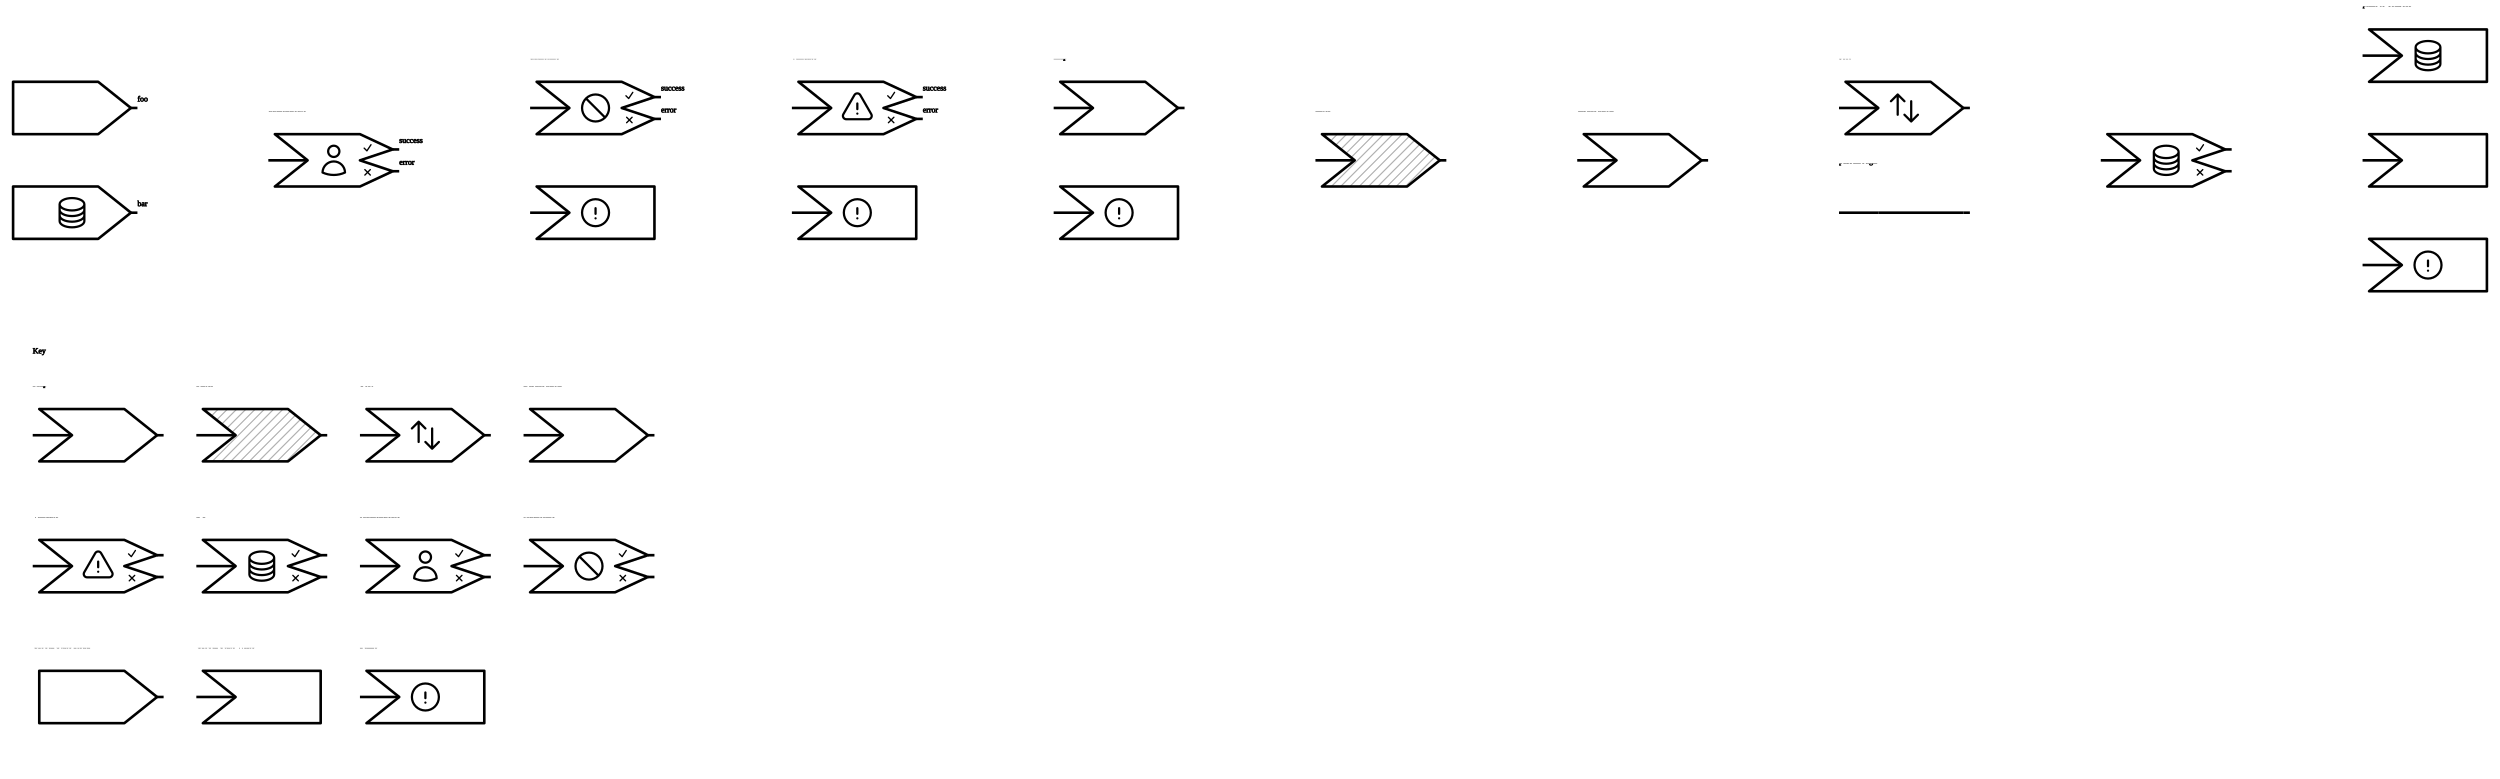
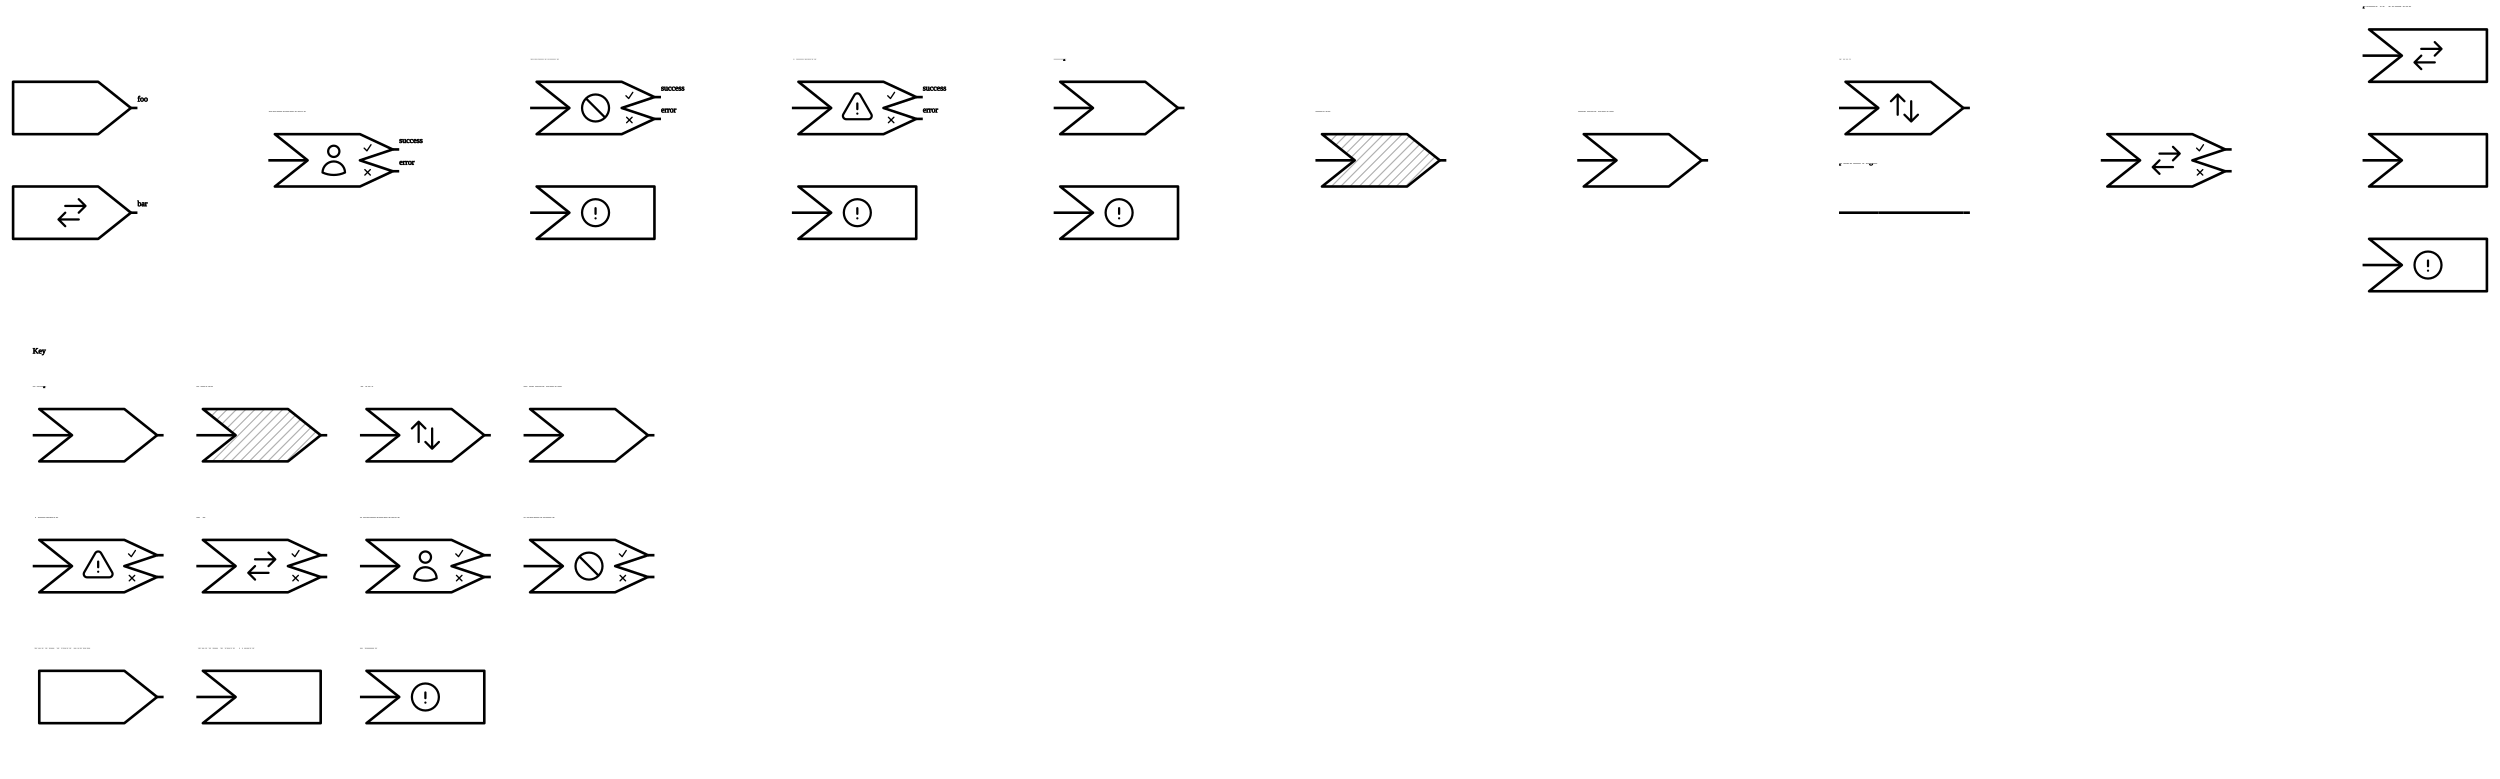
<svg xmlns="http://www.w3.org/2000/svg" height="1190" width="3820" viewBox="0,0,3820,1190">
  <text stroke="currentColor" x="50" y="540" font-size="1rem">Key</text>
  <svg viewBox="0,0,200,150" x="50" y="590" height="150" width="200">
    <svg width="200" viewBox="0,0,200,100">
      <polygon stroke-linejoin="round" style="fill: transparent;" stroke="currentColor" stroke-width="4" points="10,10,140,10,190,50,140,90,10,90,60,50" />
      <line stroke="currentColor" stroke-width="4" x1="0" y1="50" x2="60" y2="50" />
      <line stroke="currentColor" stroke-width="4" x1="190" y1="50" x2="200" y2="50" />
    </svg>
    <text stroke="currentColor" x="0" y="1rem" font-size="1rem">Map</text>
    <svg height="55" width="80" x="60" y="47.5" viewBox="0,0,24,24" stroke-width="1.5" stroke="currentColor">
      <path stroke-linecap="round" stroke-linejoin="round" d="M 0 6,H 18,M 0 18,H 18,M 12 0,L 24 12,M 12 24,L 24 12" />
    </svg>
  </svg>
  <defs>
    <pattern id="fill" patternUnits="userSpaceOnUse" patternTransform="rotate(45 0 0)" x="0" y="0" width="10" height="10">
      <line style="stroke: currentColor;" x1="0" x2="0" y1="0" y2="10" />
    </pattern>
  </defs>
  <svg viewBox="0,0,200,150" x="300" y="590" height="150" width="200">
    <svg width="200" viewBox="0,0,200,100">
      <polygon stroke-linejoin="round" style="fill: url(#fill);" stroke="currentColor" stroke-width="4" points="10,10,140,10,190,50,140,90,10,90,60,50" />
      <line stroke="currentColor" stroke-width="4" x1="0" y1="50" x2="60" y2="50" />
      <line stroke="currentColor" stroke-width="4" x1="190" y1="50" x2="200" y2="50" />
    </svg>
    <text stroke="currentColor" x="0" y="1rem" font-size="1rem">Filter</text>
    <svg height="55" width="80" x="60" y="47.5" viewBox="0,0,24,24" stroke-width="1.5" stroke="currentColor" />
  </svg>
  <svg viewBox="0,0,200,150" x="550" y="590" height="150" width="200">
    <svg width="200" viewBox="0,0,200,100">
      <polygon stroke-linejoin="round" style="fill: transparent;" stroke="currentColor" stroke-width="4" points="10,10,140,10,190,50,140,90,10,90,60,50" />
      <line stroke="currentColor" stroke-width="4" x1="0" y1="50" x2="60" y2="50" />
      <line stroke="currentColor" stroke-width="4" x1="190" y1="50" x2="200" y2="50" />
    </svg>
    <text stroke="currentColor" x="0" y="1rem" font-size="1rem">Sort</text>
    <svg height="55" width="80" x="60" y="47.5" viewBox="0,0,24,24" stroke-width="1.5" stroke="currentColor">
      <path stroke-linecap="round" stroke-linejoin="round" d="M3,7.5,7.5,3m0,0L12,7.5M7.5,3v13.5m13.5,0L16.5,21m0,0L12,16.5m4.5,4.5V7.5" />
    </svg>
  </svg>
  <svg viewBox="0,0,200,150" x="800" y="590" height="150" width="200">
    <svg width="200" viewBox="0,0,200,100">
      <polygon stroke-linejoin="round" style="fill: transparent;" stroke="currentColor" stroke-width="4" points="10,10,140,10,190,50,140,90,10,90,60,50" />
      <line stroke="currentColor" stroke-width="4" x1="0" y1="50" x2="60" y2="50" />
      <line stroke="currentColor" stroke-width="4" x1="190" y1="50" x2="200" y2="50" />
    </svg>
    <text stroke="currentColor" x="0" y="1rem" font-size="1rem">Distribution</text>
    <svg height="55" width="80" x="60" y="47.5" viewBox="0,0,24,24" stroke-width="1.5" stroke="currentColor" fill="none">
      <path stroke-linecap="round" stroke-linejoin="round" d="M 5 4,H 19,V 10,H 5,V 4,M 12 10,V 14,M 5 12,H 19,M 5 12,V 14,M 19 12,V 14,M 3 14,H 7,V 18,H 3,V 14,M 10 14,H 14,V 18,H 10,V 14,M 17 14,H 21,V 18,H 17,V 14" />
    </svg>
  </svg>
  <svg viewBox="0,0,200,150" x="50" y="790" height="150" width="200">
    <svg width="200" viewBox="0,0,200,100">
      <polygon stroke-linejoin="round" style="fill: transparent;" stroke="currentColor" stroke-width="4" points="10,10,140,10,190,33.333,140,50,190,66.667,140,90,10,90,60,50" />
      <line stroke="currentColor" stroke-width="4" x1="0" y1="50" x2="60" y2="50" />
      <line stroke="currentColor" stroke-width="4" x1="190" y1="33.333" x2="200" y2="33.333" />
      <line stroke="currentColor" stroke-width="4" x1="190" y1="66.667" x2="200" y2="66.667" />
      <svg height="16.667" width="33.333" x="135" y="22.5" viewBox="0,0,24,24" stroke-width="3" stroke="currentColor" fill="none">
        <path stroke-linecap="round" stroke-linejoin="round" d="m4.5,12.75,6,6,9-13.5" />
      </svg>
      <svg height="16.667" width="33.333" x="135" y="60" viewBox="0,0,24,24" stroke-width="3" stroke="currentColor" fill="none">
        <path stroke-linecap="round" stroke-linejoin="round" d="M6,18,18,6M6,6l12,12" />
      </svg>
    </svg>
    <text stroke="currentColor" x="0" y="1rem" font-size="1rem">Validate</text>
    <svg height="55" width="80" x="60" y="47.5" viewBox="0,0,24,24" stroke-width="1.5" stroke="currentColor" fill="none">
      <path stroke-linecap="round" stroke-linejoin="round" d="M12,9v3.75m-9.303,3.376c-.866,1.5.217,3.374,1.948,3.374h14.71c1.73,0,2.813-1.874,1.948-3.374L13.949,3.378c-.866-1.5-3.032-1.5-3.898,0L2.697,16.126ZM12,15.75h.007v.008H12v-.008Z" />
    </svg>
  </svg>
  <svg viewBox="0,0,200,150" x="300" y="790" height="150" width="200">
    <svg width="200" viewBox="0,0,200,100">
      <polygon stroke-linejoin="round" style="fill: transparent;" stroke="currentColor" stroke-width="4" points="10,10,140,10,190,33.333,140,50,190,66.667,140,90,10,90,60,50" />
      <line stroke="currentColor" stroke-width="4" x1="0" y1="50" x2="60" y2="50" />
      <line stroke="currentColor" stroke-width="4" x1="190" y1="33.333" x2="200" y2="33.333" />
      <line stroke="currentColor" stroke-width="4" x1="190" y1="66.667" x2="200" y2="66.667" />
      <svg height="16.667" width="33.333" x="135" y="22.5" viewBox="0,0,24,24" stroke-width="3" stroke="currentColor" fill="none">
        <path stroke-linecap="round" stroke-linejoin="round" d="m4.5,12.75,6,6,9-13.5" />
      </svg>
      <svg height="16.667" width="33.333" x="135" y="60" viewBox="0,0,24,24" stroke-width="3" stroke="currentColor" fill="none">
        <path stroke-linecap="round" stroke-linejoin="round" d="M6,18,18,6M6,6l12,12" />
      </svg>
    </svg>
    <text stroke="currentColor" x="0" y="1rem" font-size="1rem">I/O</text>
    <svg height="55" width="80" x="60" y="47.5" viewBox="0,0,24,24" stroke-width="1.5" stroke="currentColor" fill="none">
-       <path stroke-linecap="round" stroke-linejoin="round" d="M20.25,6.375c0,2.278-3.694,4.125-8.25,4.125S3.75,8.653,3.75,6.375m16.5,0c0-2.278-3.694-4.125-8.25-4.125S3.75,4.097,3.75,6.375m16.5,0v11.25c0,2.278-3.694,4.125-8.25,4.125s-8.25-1.847-8.25-4.125V6.375m16.5,0v3.75m-16.5-3.75v3.75m16.5,0v3.75C20.25,16.153,16.556,18,12,18s-8.25-1.847-8.25-4.125v-3.75m16.5,0c0,2.278-3.694,4.125-8.25,4.125s-8.25-1.847-8.25-4.125" />
+       <path stroke-linecap="round" stroke-linejoin="round" d="M7.5,21,3,16.5m0,0L7.5,12M3,16.5h13.5m0-13.5L21,7.5m0,0L16.5,12M21,7.5H7.5" />
    </svg>
  </svg>
  <svg viewBox="0,0,200,150" x="550" y="790" height="150" width="200">
    <svg width="200" viewBox="0,0,200,100">
      <polygon stroke-linejoin="round" style="fill: transparent;" stroke="currentColor" stroke-width="4" points="10,10,140,10,190,33.333,140,50,190,66.667,140,90,10,90,60,50" />
      <line stroke="currentColor" stroke-width="4" x1="0" y1="50" x2="60" y2="50" />
      <line stroke="currentColor" stroke-width="4" x1="190" y1="33.333" x2="200" y2="33.333" />
      <line stroke="currentColor" stroke-width="4" x1="190" y1="66.667" x2="200" y2="66.667" />
      <svg height="16.667" width="33.333" x="135" y="22.5" viewBox="0,0,24,24" stroke-width="3" stroke="currentColor" fill="none">
        <path stroke-linecap="round" stroke-linejoin="round" d="m4.5,12.75,6,6,9-13.5" />
      </svg>
      <svg height="16.667" width="33.333" x="135" y="60" viewBox="0,0,24,24" stroke-width="3" stroke="currentColor" fill="none">
        <path stroke-linecap="round" stroke-linejoin="round" d="M6,18,18,6M6,6l12,12" />
      </svg>
    </svg>
    <text stroke="currentColor" x="0" y="1rem" font-size="1rem">Authenticate</text>
    <svg height="55" width="80" x="60" y="47.5" viewBox="0,0,24,24" stroke-width="1.5" stroke="currentColor" fill="none">
      <path stroke-linecap="round" stroke-linejoin="round" d="M15.75,6a3.75,3.75,0,1,1-7.5,0,3.75,3.75,0,0,1,7.5,0ZM4.501,20.118a7.5,7.5,0,0,1,14.998,0A17.933,17.933,0,0,1,12,21.75c-2.676,0-5.216-.584-7.499-1.632Z" />
    </svg>
  </svg>
  <svg viewBox="0,0,200,150" x="800" y="790" height="150" width="200">
    <svg width="200" viewBox="0,0,200,100">
      <polygon stroke-linejoin="round" style="fill: transparent;" stroke="currentColor" stroke-width="4" points="10,10,140,10,190,33.333,140,50,190,66.667,140,90,10,90,60,50" />
      <line stroke="currentColor" stroke-width="4" x1="0" y1="50" x2="60" y2="50" />
      <line stroke="currentColor" stroke-width="4" x1="190" y1="33.333" x2="200" y2="33.333" />
      <line stroke="currentColor" stroke-width="4" x1="190" y1="66.667" x2="200" y2="66.667" />
      <svg height="16.667" width="33.333" x="135" y="22.5" viewBox="0,0,24,24" stroke-width="3" stroke="currentColor" fill="none">
        <path stroke-linecap="round" stroke-linejoin="round" d="m4.5,12.75,6,6,9-13.5" />
      </svg>
      <svg height="16.667" width="33.333" x="135" y="60" viewBox="0,0,24,24" stroke-width="3" stroke="currentColor" fill="none">
        <path stroke-linecap="round" stroke-linejoin="round" d="M6,18,18,6M6,6l12,12" />
      </svg>
    </svg>
    <text stroke="currentColor" x="0" y="1rem" font-size="1rem">Authorize</text>
    <svg height="55" width="80" x="60" y="47.5" viewBox="0,0,24,24" stroke-width="1.5" stroke="currentColor" fill="none">
      <path stroke-linecap="round" stroke-linejoin="round" d="M18.364,18.364A9,9,0,0,0,5.636,5.636m12.728,12.728A9,9,0,0,1,5.636,5.636m12.728,12.728L5.636,5.636" />
    </svg>
  </svg>
  <svg viewBox="0,0,200,150" x="50" y="990" height="150" width="200">
    <svg width="200" viewBox="0,0,200,100">
      <polygon stroke-linejoin="round" style="fill: transparent;" stroke="currentColor" stroke-width="4" points="10,10,140,10,190,50,140,90,10,90" />
      <line stroke="currentColor" stroke-width="4" x1="190" y1="50" x2="200" y2="50" />
    </svg>
    <text stroke="currentColor" x="0" y="1rem" font-size="1rem">Global State Read</text>
    <svg height="55" width="80" x="60" y="47.5" viewBox="0,0,24,24" stroke-width="1.5" stroke="currentColor" fill="none">
      <path stroke-linecap="round" stroke-linejoin="round" d="M 0 3,H 24,V 12,H 0,V 3,M 0 12,V 18,H 6,V 12,M 6 18,H 12,V 12,M 12 18,H 18,V 12,M 18 18,H 24,V 12,M 5 6,H 7,V 8,H 5,V 6,M 11 6,H 13,V 8,H 11,V 6,M 17 6,H 19,V 8,H 17,V 6" />
    </svg>
  </svg>
  <svg viewBox="0,0,200,150" x="300" y="990" height="150" width="200">
    <svg width="200" viewBox="0,0,200,100">
      <polygon stroke-linejoin="round" style="fill: transparent;" stroke="currentColor" stroke-width="4" points="10,10,140,10,190,10,190,90,140,90,10,90,60,50" />
      <line stroke="currentColor" stroke-width="4" x1="0" y1="50" x2="60" y2="50" />
    </svg>
    <text stroke="currentColor" x="0" y="1rem" font-size="1rem">Global State Write</text>
    <svg height="55" width="80" x="60" y="47.5" viewBox="0,0,24,24" stroke-width="1.5" stroke="currentColor" fill="none">
      <path stroke-linecap="round" stroke-linejoin="round" d="M 0 3,H 24,V 12,H 0,V 3,M 0 12,V 18,H 6,V 12,M 6 18,H 12,V 12,M 12 18,H 18,V 12,M 18 18,H 24,V 12,M 5 6,H 7,V 8,H 5,V 6,M 11 6,H 13,V 8,H 11,V 6,M 17 6,H 19,V 8,H 17,V 6" />
    </svg>
  </svg>
  <svg viewBox="0,0,200,150" x="550" y="990" height="150" width="200">
    <svg width="200" viewBox="0,0,200,100">
      <polygon stroke-linejoin="round" style="fill: transparent;" stroke="currentColor" stroke-width="4" points="10,10,140,10,190,10,190,90,140,90,10,90,60,50" />
      <line stroke="currentColor" stroke-width="4" x1="0" y1="50" x2="60" y2="50" />
    </svg>
    <text stroke="currentColor" x="0" y="1rem" font-size="1rem">Panic</text>
    <svg height="55" width="80" x="60" y="47.5" viewBox="0,0,24,24" stroke-width="1.5" stroke="currentColor" fill="none">
      <path stroke-linecap="round" stroke-linejoin="round" d="M12,9v3.75m9-.75a9,9,0,1,1-18,0,9,9,0,0,1,18,0Zm-9,3.75h.008v.008H12v-.008Z" />
    </svg>
  </svg>
  <svg viewBox="0,0,200,150" x="10" y="90" height="150" width="200">
    <svg width="200" viewBox="0,0,200,100">
      <polygon stroke-linejoin="round" style="fill: transparent;" stroke="currentColor" stroke-width="4" points="10,10,140,10,190,50,140,90,10,90" />
      <line stroke="currentColor" stroke-width="4" x1="190" y1="50" x2="200" y2="50" />
    </svg>
    <text stroke="currentColor" x="0" y="1rem" font-size="1rem" />
    <svg height="55" width="80" x="60" y="47.5" viewBox="0,0,24,24" stroke-width="1.5" stroke="currentColor" fill="none">
      <path stroke-linecap="round" stroke-linejoin="round" d="M 0 3,H 24,V 12,H 0,V 3,M 0 12,V 18,H 6,V 12,M 6 18,H 12,V 12,M 12 18,H 18,V 12,M 18 18,H 24,V 12,M 5 6,H 7,V 8,H 5,V 6,M 11 6,H 13,V 8,H 11,V 6,M 17 6,H 19,V 8,H 17,V 6" />
    </svg>
  </svg>
  <path stroke-width="4" stroke="currentColor" fill="none" stroke-linecap="round" stroke-linejoin="round" d="M 210 165,H 310,L 410 245" />
  <text stroke="currentColor" x="210" y="155" font-size="1rem">foo</text>
  <svg viewBox="0,0,200,150" x="10" y="250" height="150" width="200">
    <svg width="200" viewBox="0,0,200,100">
      <polygon stroke-linejoin="round" style="fill: transparent;" stroke="currentColor" stroke-width="4" points="10,10,140,10,190,50,140,90,10,90" />
      <line stroke="currentColor" stroke-width="4" x1="190" y1="50" x2="200" y2="50" />
    </svg>
    <text stroke="currentColor" x="0" y="1rem" font-size="1rem" />
    <svg height="55" width="80" x="60" y="47.5" viewBox="0,0,24,24" stroke-width="1.5" stroke="currentColor" fill="none">
-       <path stroke-linecap="round" stroke-linejoin="round" d="M20.25,6.375c0,2.278-3.694,4.125-8.25,4.125S3.75,8.653,3.75,6.375m16.5,0c0-2.278-3.694-4.125-8.25-4.125S3.75,4.097,3.75,6.375m16.5,0v11.25c0,2.278-3.694,4.125-8.25,4.125s-8.25-1.847-8.25-4.125V6.375m16.5,0v3.75m-16.5-3.75v3.75m16.5,0v3.75C20.25,16.153,16.556,18,12,18s-8.25-1.847-8.25-4.125v-3.75m16.5,0c0,2.278-3.694,4.125-8.25,4.125s-8.25-1.847-8.25-4.125" />
+       <path stroke-linecap="round" stroke-linejoin="round" d="M7.5,21,3,16.5m0,0L7.5,12M3,16.5h13.5m0-13.5L21,7.5m0,0L16.5,12M21,7.5H7.5" />
    </svg>
  </svg>
  <path stroke-width="4" stroke="currentColor" fill="none" stroke-linecap="round" stroke-linejoin="round" d="M 210 325,H 310,L 410 245" />
  <text stroke="currentColor" x="210" y="315" font-size="1rem">bar</text>
  <svg viewBox="0,0,200,150" x="410" y="170" height="150" width="200">
    <svg width="200" viewBox="0,0,200,100">
      <polygon stroke-linejoin="round" style="fill: transparent;" stroke="currentColor" stroke-width="4" points="10,10,140,10,190,33.333,140,50,190,66.667,140,90,10,90,60,50" />
      <line stroke="currentColor" stroke-width="4" x1="0" y1="50" x2="60" y2="50" />
      <line stroke="currentColor" stroke-width="4" x1="190" y1="33.333" x2="200" y2="33.333" />
      <line stroke="currentColor" stroke-width="4" x1="190" y1="66.667" x2="200" y2="66.667" />
      <svg height="16.667" width="33.333" x="135" y="22.5" viewBox="0,0,24,24" stroke-width="3" stroke="currentColor" fill="none">
        <path stroke-linecap="round" stroke-linejoin="round" d="m4.5,12.75,6,6,9-13.5" />
      </svg>
      <svg height="16.667" width="33.333" x="135" y="60" viewBox="0,0,24,24" stroke-width="3" stroke="currentColor" fill="none">
        <path stroke-linecap="round" stroke-linejoin="round" d="M6,18,18,6M6,6l12,12" />
      </svg>
    </svg>
    <text stroke="currentColor" x="0" y="1rem" font-size="1rem">authenticate</text>
    <svg height="55" width="80" x="60" y="47.5" viewBox="0,0,24,24" stroke-width="1.5" stroke="currentColor" fill="none">
      <path stroke-linecap="round" stroke-linejoin="round" d="M15.75,6a3.75,3.75,0,1,1-7.5,0,3.75,3.75,0,0,1,7.5,0ZM4.501,20.118a7.5,7.5,0,0,1,14.998,0A17.933,17.933,0,0,1,12,21.75c-2.676,0-5.216-.584-7.499-1.632Z" />
    </svg>
  </svg>
  <path stroke-width="4" stroke="currentColor" fill="none" stroke-linecap="round" stroke-linejoin="round" d="M 610 228.3,H 710,L 810 165" />
  <text stroke="currentColor" x="610" y="218.3" font-size="1rem">success</text>
  <path stroke-width="4" stroke="currentColor" fill="none" stroke-linecap="round" stroke-linejoin="round" d="M 610 261.7,H 710,L 810 325" />
  <text stroke="currentColor" x="610" y="251.7" font-size="1rem">error</text>
  <svg viewBox="0,0,200,150" x="810" y="90" height="150" width="200">
    <svg width="200" viewBox="0,0,200,100">
      <polygon stroke-linejoin="round" style="fill: transparent;" stroke="currentColor" stroke-width="4" points="10,10,140,10,190,33.333,140,50,190,66.667,140,90,10,90,60,50" />
      <line stroke="currentColor" stroke-width="4" x1="0" y1="50" x2="60" y2="50" />
      <line stroke="currentColor" stroke-width="4" x1="190" y1="33.333" x2="200" y2="33.333" />
      <line stroke="currentColor" stroke-width="4" x1="190" y1="66.667" x2="200" y2="66.667" />
      <svg height="16.667" width="33.333" x="135" y="22.5" viewBox="0,0,24,24" stroke-width="3" stroke="currentColor" fill="none">
        <path stroke-linecap="round" stroke-linejoin="round" d="m4.5,12.75,6,6,9-13.5" />
      </svg>
      <svg height="16.667" width="33.333" x="135" y="60" viewBox="0,0,24,24" stroke-width="3" stroke="currentColor" fill="none">
        <path stroke-linecap="round" stroke-linejoin="round" d="M6,18,18,6M6,6l12,12" />
      </svg>
    </svg>
    <text stroke="currentColor" x="0" y="1rem" font-size="1rem">authorize</text>
    <svg height="55" width="80" x="60" y="47.5" viewBox="0,0,24,24" stroke-width="1.5" stroke="currentColor" fill="none">
      <path stroke-linecap="round" stroke-linejoin="round" d="M18.364,18.364A9,9,0,0,0,5.636,5.636m12.728,12.728A9,9,0,0,1,5.636,5.636m12.728,12.728L5.636,5.636" />
    </svg>
  </svg>
  <path stroke-width="4" stroke="currentColor" fill="none" stroke-linecap="round" stroke-linejoin="round" d="M 1010 148.3,H 1110,L 1210 165" />
  <text stroke="currentColor" x="1010" y="138.3" font-size="1rem">success</text>
  <path stroke-width="4" stroke="currentColor" fill="none" stroke-linecap="round" stroke-linejoin="round" d="M 1010 181.7,H 1110,L 1210 325" />
  <text stroke="currentColor" x="1010" y="171.7" font-size="1rem">error</text>
  <svg viewBox="0,0,200,150" x="810" y="250" height="150" width="200">
    <svg width="200" viewBox="0,0,200,100">
      <polygon stroke-linejoin="round" style="fill: transparent;" stroke="currentColor" stroke-width="4" points="10,10,140,10,190,10,190,90,140,90,10,90,60,50" />
      <line stroke="currentColor" stroke-width="4" x1="0" y1="50" x2="60" y2="50" />
    </svg>
    <text stroke="currentColor" x="0" y="1rem" font-size="1rem" />
    <svg height="55" width="80" x="60" y="47.5" viewBox="0,0,24,24" stroke-width="1.5" stroke="currentColor" fill="none">
      <path stroke-linecap="round" stroke-linejoin="round" d="M12,9v3.75m9-.75a9,9,0,1,1-18,0,9,9,0,0,1,18,0Zm-9,3.75h.008v.008H12v-.008Z" />
    </svg>
  </svg>
  <svg viewBox="0,0,200,150" x="1210" y="90" height="150" width="200">
    <svg width="200" viewBox="0,0,200,100">
      <polygon stroke-linejoin="round" style="fill: transparent;" stroke="currentColor" stroke-width="4" points="10,10,140,10,190,33.333,140,50,190,66.667,140,90,10,90,60,50" />
      <line stroke="currentColor" stroke-width="4" x1="0" y1="50" x2="60" y2="50" />
      <line stroke="currentColor" stroke-width="4" x1="190" y1="33.333" x2="200" y2="33.333" />
      <line stroke="currentColor" stroke-width="4" x1="190" y1="66.667" x2="200" y2="66.667" />
      <svg height="16.667" width="33.333" x="135" y="22.5" viewBox="0,0,24,24" stroke-width="3" stroke="currentColor" fill="none">
        <path stroke-linecap="round" stroke-linejoin="round" d="m4.5,12.75,6,6,9-13.5" />
      </svg>
      <svg height="16.667" width="33.333" x="135" y="60" viewBox="0,0,24,24" stroke-width="3" stroke="currentColor" fill="none">
        <path stroke-linecap="round" stroke-linejoin="round" d="M6,18,18,6M6,6l12,12" />
      </svg>
    </svg>
    <text stroke="currentColor" x="0" y="1rem" font-size="1rem">validate</text>
    <svg height="55" width="80" x="60" y="47.5" viewBox="0,0,24,24" stroke-width="1.5" stroke="currentColor" fill="none">
      <path stroke-linecap="round" stroke-linejoin="round" d="M12,9v3.75m-9.303,3.376c-.866,1.5.217,3.374,1.948,3.374h14.71c1.73,0,2.813-1.874,1.948-3.374L13.949,3.378c-.866-1.5-3.032-1.5-3.898,0L2.697,16.126ZM12,15.75h.007v.008H12v-.008Z" />
    </svg>
  </svg>
  <path stroke-width="4" stroke="currentColor" fill="none" stroke-linecap="round" stroke-linejoin="round" d="M 1410 148.3,H 1510,L 1610 165" />
  <text stroke="currentColor" x="1410" y="138.3" font-size="1rem">success</text>
  <path stroke-width="4" stroke="currentColor" fill="none" stroke-linecap="round" stroke-linejoin="round" d="M 1410 181.7,H 1510,L 1610 325" />
  <text stroke="currentColor" x="1410" y="171.7" font-size="1rem">error</text>
  <svg viewBox="0,0,200,150" x="1210" y="250" height="150" width="200">
    <svg width="200" viewBox="0,0,200,100">
      <polygon stroke-linejoin="round" style="fill: transparent;" stroke="currentColor" stroke-width="4" points="10,10,140,10,190,10,190,90,140,90,10,90,60,50" />
      <line stroke="currentColor" stroke-width="4" x1="0" y1="50" x2="60" y2="50" />
    </svg>
    <text stroke="currentColor" x="0" y="1rem" font-size="1rem" />
    <svg height="55" width="80" x="60" y="47.5" viewBox="0,0,24,24" stroke-width="1.5" stroke="currentColor" fill="none">
      <path stroke-linecap="round" stroke-linejoin="round" d="M12,9v3.75m9-.75a9,9,0,1,1-18,0,9,9,0,0,1,18,0Zm-9,3.75h.008v.008H12v-.008Z" />
    </svg>
  </svg>
  <svg viewBox="0,0,200,150" x="1610" y="90" height="150" width="200">
    <svg width="200" viewBox="0,0,200,100">
      <polygon stroke-linejoin="round" style="fill: transparent;" stroke="currentColor" stroke-width="4" points="10,10,140,10,190,50,140,90,10,90,60,50" />
      <line stroke="currentColor" stroke-width="4" x1="0" y1="50" x2="60" y2="50" />
      <line stroke="currentColor" stroke-width="4" x1="190" y1="50" x2="200" y2="50" />
    </svg>
    <text stroke="currentColor" x="0" y="1rem" font-size="1rem">map</text>
    <svg height="55" width="80" x="60" y="47.5" viewBox="0,0,24,24" stroke-width="1.5" stroke="currentColor">
      <path stroke-linecap="round" stroke-linejoin="round" d="M 0 6,H 18,M 0 18,H 18,M 12 0,L 24 12,M 12 24,L 24 12" />
    </svg>
  </svg>
  <path stroke-width="4" stroke="currentColor" fill="none" stroke-linecap="round" stroke-linejoin="round" d="M 1810 165,H 1910,L 2010 245" />
  <text stroke="currentColor" x="1810" y="155" font-size="1rem" />
  <svg viewBox="0,0,200,150" x="1610" y="250" height="150" width="200">
    <svg width="200" viewBox="0,0,200,100">
      <polygon stroke-linejoin="round" style="fill: transparent;" stroke="currentColor" stroke-width="4" points="10,10,140,10,190,10,190,90,140,90,10,90,60,50" />
      <line stroke="currentColor" stroke-width="4" x1="0" y1="50" x2="60" y2="50" />
    </svg>
    <text stroke="currentColor" x="0" y="1rem" font-size="1rem" />
    <svg height="55" width="80" x="60" y="47.5" viewBox="0,0,24,24" stroke-width="1.5" stroke="currentColor" fill="none">
      <path stroke-linecap="round" stroke-linejoin="round" d="M12,9v3.75m9-.75a9,9,0,1,1-18,0,9,9,0,0,1,18,0Zm-9,3.75h.008v.008H12v-.008Z" />
    </svg>
  </svg>
  <defs>
    <pattern id="fill" patternUnits="userSpaceOnUse" patternTransform="rotate(45 0 0)" x="0" y="0" width="10" height="10">
      <line style="stroke: currentColor;" x1="0" x2="0" y1="0" y2="10" />
    </pattern>
  </defs>
  <svg viewBox="0,0,200,150" x="2010" y="170" height="150" width="200">
    <svg width="200" viewBox="0,0,200,100">
      <polygon stroke-linejoin="round" style="fill: url(#fill);" stroke="currentColor" stroke-width="4" points="10,10,140,10,190,50,140,90,10,90,60,50" />
      <line stroke="currentColor" stroke-width="4" x1="0" y1="50" x2="60" y2="50" />
      <line stroke="currentColor" stroke-width="4" x1="190" y1="50" x2="200" y2="50" />
    </svg>
    <text stroke="currentColor" x="0" y="1rem" font-size="1rem">filter</text>
    <svg height="55" width="80" x="60" y="47.5" viewBox="0,0,24,24" stroke-width="1.5" stroke="currentColor" />
  </svg>
  <path stroke-width="4" stroke="currentColor" fill="none" stroke-linecap="round" stroke-linejoin="round" d="M 2210 245,H 2310,L 2410 245" />
  <text stroke="currentColor" x="2210" y="235" font-size="1rem" />
  <svg viewBox="0,0,200,150" x="2410" y="170" height="150" width="200">
    <svg width="200" viewBox="0,0,200,100">
      <polygon stroke-linejoin="round" style="fill: transparent;" stroke="currentColor" stroke-width="4" points="10,10,140,10,190,50,140,90,10,90,60,50" />
      <line stroke="currentColor" stroke-width="4" x1="0" y1="50" x2="60" y2="50" />
      <line stroke="currentColor" stroke-width="4" x1="190" y1="50" x2="200" y2="50" />
    </svg>
    <text stroke="currentColor" x="0" y="1rem" font-size="1rem">distribution</text>
    <svg height="55" width="80" x="60" y="47.5" viewBox="0,0,24,24" stroke-width="1.5" stroke="currentColor" fill="none">
      <path stroke-linecap="round" stroke-linejoin="round" d="M 5 4,H 19,V 10,H 5,V 4,M 12 10,V 14,M 5 12,H 19,M 5 12,V 14,M 19 12,V 14,M 3 14,H 7,V 18,H 3,V 14,M 10 14,H 14,V 18,H 10,V 14,M 17 14,H 21,V 18,H 17,V 14" />
    </svg>
  </svg>
  <path stroke-width="4" stroke="currentColor" fill="none" stroke-linecap="round" stroke-linejoin="round" d="M 2610 245,H 2710,L 2810 165" />
  <text stroke="currentColor" x="2610" y="235" font-size="1rem" />
  <path stroke-width="4" stroke="currentColor" fill="none" stroke-linecap="round" stroke-linejoin="round" d="M 2610 245,H 2710,L 2810 325" />
  <text stroke="currentColor" x="2610" y="235" font-size="1rem" />
  <svg viewBox="0,0,200,150" x="2810" y="90" height="150" width="200">
    <svg width="200" viewBox="0,0,200,100">
      <polygon stroke-linejoin="round" style="fill: transparent;" stroke="currentColor" stroke-width="4" points="10,10,140,10,190,50,140,90,10,90,60,50" />
      <line stroke="currentColor" stroke-width="4" x1="0" y1="50" x2="60" y2="50" />
      <line stroke="currentColor" stroke-width="4" x1="190" y1="50" x2="200" y2="50" />
    </svg>
    <text stroke="currentColor" x="0" y="1rem" font-size="1rem">sort</text>
    <svg height="55" width="80" x="60" y="47.5" viewBox="0,0,24,24" stroke-width="1.5" stroke="currentColor">
      <path stroke-linecap="round" stroke-linejoin="round" d="M3,7.5,7.5,3m0,0L12,7.5M7.5,3v13.5m13.5,0L16.5,21m0,0L12,16.5m4.5,4.5V7.5" />
    </svg>
  </svg>
  <path stroke-width="4" stroke="currentColor" fill="none" stroke-linecap="round" stroke-linejoin="round" d="M 3010 165,H 3110,L 3210 245" />
  <text stroke="currentColor" x="3010" y="155" font-size="1rem" />
  <svg viewBox="0,0,200,150" x="2810" y="250" height="150" width="200">
    <svg width="200" viewBox="0,0,200,100">
      <line stroke="currentColor" stroke-width="4" x1="60" y1="50" x2="190" y2="50" />
      <line stroke="currentColor" stroke-width="4" x1="0" y1="50" x2="60" y2="50" />
      <line stroke="currentColor" stroke-width="4" x1="190" y1="50" x2="200" y2="50" />
    </svg>
    <text stroke="currentColor" x="0" y="1rem" font-size="1rem">passthrough</text>
    <svg height="55" width="80" x="60" y="47.5" viewBox="0,0,24,24" stroke-width="1.5" stroke="currentColor" />
  </svg>
  <path stroke-width="4" stroke="currentColor" fill="none" stroke-linecap="round" stroke-linejoin="round" d="M 3010 325,H 3110,L 3210 245" />
  <text stroke="currentColor" x="3010" y="315" font-size="1rem" />
  <svg viewBox="0,0,200,150" x="3210" y="170" height="150" width="200">
    <svg width="200" viewBox="0,0,200,100">
      <polygon stroke-linejoin="round" style="fill: transparent;" stroke="currentColor" stroke-width="4" points="10,10,140,10,190,33.333,140,50,190,66.667,140,90,10,90,60,50" />
      <line stroke="currentColor" stroke-width="4" x1="0" y1="50" x2="60" y2="50" />
      <line stroke="currentColor" stroke-width="4" x1="190" y1="33.333" x2="200" y2="33.333" />
      <line stroke="currentColor" stroke-width="4" x1="190" y1="66.667" x2="200" y2="66.667" />
      <svg height="16.667" width="33.333" x="135" y="22.5" viewBox="0,0,24,24" stroke-width="3" stroke="currentColor" fill="none">
        <path stroke-linecap="round" stroke-linejoin="round" d="m4.5,12.75,6,6,9-13.5" />
      </svg>
      <svg height="16.667" width="33.333" x="135" y="60" viewBox="0,0,24,24" stroke-width="3" stroke="currentColor" fill="none">
        <path stroke-linecap="round" stroke-linejoin="round" d="M6,18,18,6M6,6l12,12" />
      </svg>
    </svg>
    <text stroke="currentColor" x="0" y="1rem" font-size="1rem" />
    <svg height="55" width="80" x="60" y="47.5" viewBox="0,0,24,24" stroke-width="1.5" stroke="currentColor" fill="none">
-       <path stroke-linecap="round" stroke-linejoin="round" d="M20.25,6.375c0,2.278-3.694,4.125-8.25,4.125S3.75,8.653,3.75,6.375m16.5,0c0-2.278-3.694-4.125-8.25-4.125S3.75,4.097,3.75,6.375m16.5,0v11.25c0,2.278-3.694,4.125-8.25,4.125s-8.25-1.847-8.25-4.125V6.375m16.5,0v3.75m-16.5-3.75v3.75m16.5,0v3.75C20.25,16.153,16.556,18,12,18s-8.25-1.847-8.25-4.125v-3.75m16.5,0c0,2.278-3.694,4.125-8.25,4.125s-8.25-1.847-8.25-4.125" />
+       <path stroke-linecap="round" stroke-linejoin="round" d="M7.5,21,3,16.5m0,0L7.5,12M3,16.5h13.5m0-13.5L21,7.5m0,0L16.5,12M21,7.5H7.5" />
    </svg>
  </svg>
  <path stroke-width="4" stroke="currentColor" fill="none" stroke-linecap="round" stroke-linejoin="round" d="M 3410 228.3,H 3510,L 3610 85" />
  <text stroke="currentColor" x="3410" y="218.3" font-size="1rem" />
  <path stroke-width="4" stroke="currentColor" fill="none" stroke-linecap="round" stroke-linejoin="round" d="M 3410 228.3,H 3510,L 3610 245" />
  <text stroke="currentColor" x="3410" y="218.3" font-size="1rem" />
  <path stroke-width="4" stroke="currentColor" fill="none" stroke-linecap="round" stroke-linejoin="round" d="M 3410 261.7,H 3510,L 3610 405" />
  <text stroke="currentColor" x="3410" y="251.7" font-size="1rem" />
  <svg viewBox="0,0,200,150" x="3610" y="10" height="150" width="200">
    <svg width="200" viewBox="0,0,200,100">
      <polygon stroke-linejoin="round" style="fill: transparent;" stroke="currentColor" stroke-width="4" points="10,10,140,10,190,10,190,90,140,90,10,90,60,50" />
      <line stroke="currentColor" stroke-width="4" x1="0" y1="50" x2="60" y2="50" />
    </svg>
    <text stroke="currentColor" x="0" y="1rem" font-size="1rem">print to console</text>
    <svg height="55" width="80" x="60" y="47.5" viewBox="0,0,24,24" stroke-width="1.5" stroke="currentColor" fill="none">
-       <path stroke-linecap="round" stroke-linejoin="round" d="M20.25,6.375c0,2.278-3.694,4.125-8.25,4.125S3.75,8.653,3.75,6.375m16.5,0c0-2.278-3.694-4.125-8.25-4.125S3.75,4.097,3.75,6.375m16.5,0v11.25c0,2.278-3.694,4.125-8.25,4.125s-8.25-1.847-8.25-4.125V6.375m16.5,0v3.75m-16.5-3.75v3.75m16.5,0v3.75C20.25,16.153,16.556,18,12,18s-8.25-1.847-8.25-4.125v-3.75m16.5,0c0,2.278-3.694,4.125-8.25,4.125s-8.25-1.847-8.25-4.125" />
+       <path stroke-linecap="round" stroke-linejoin="round" d="M7.5,21,3,16.5m0,0L7.5,12M3,16.5h13.5m0-13.5L21,7.5m0,0L16.5,12M21,7.5H7.5" />
    </svg>
  </svg>
  <svg viewBox="0,0,200,150" x="3610" y="170" height="150" width="200">
    <svg width="200" viewBox="0,0,200,100">
      <polygon stroke-linejoin="round" style="fill: transparent;" stroke="currentColor" stroke-width="4" points="10,10,140,10,190,10,190,90,140,90,10,90,60,50" />
      <line stroke="currentColor" stroke-width="4" x1="0" y1="50" x2="60" y2="50" />
    </svg>
    <text stroke="currentColor" x="0" y="1rem" font-size="1rem" />
    <svg height="55" width="80" x="60" y="47.5" viewBox="0,0,24,24" stroke-width="1.5" stroke="currentColor" fill="none">
      <path stroke-linecap="round" stroke-linejoin="round" d="M 0 3,H 24,V 12,H 0,V 3,M 0 12,V 18,H 6,V 12,M 6 18,H 12,V 12,M 12 18,H 18,V 12,M 18 18,H 24,V 12,M 5 6,H 7,V 8,H 5,V 6,M 11 6,H 13,V 8,H 11,V 6,M 17 6,H 19,V 8,H 17,V 6" />
    </svg>
  </svg>
  <svg viewBox="0,0,200,150" x="3610" y="330" height="150" width="200">
    <svg width="200" viewBox="0,0,200,100">
      <polygon stroke-linejoin="round" style="fill: transparent;" stroke="currentColor" stroke-width="4" points="10,10,140,10,190,10,190,90,140,90,10,90,60,50" />
      <line stroke="currentColor" stroke-width="4" x1="0" y1="50" x2="60" y2="50" />
    </svg>
    <text stroke="currentColor" x="0" y="1rem" font-size="1rem" />
    <svg height="55" width="80" x="60" y="47.5" viewBox="0,0,24,24" stroke-width="1.5" stroke="currentColor" fill="none">
      <path stroke-linecap="round" stroke-linejoin="round" d="M12,9v3.75m9-.75a9,9,0,1,1-18,0,9,9,0,0,1,18,0Zm-9,3.75h.008v.008H12v-.008Z" />
    </svg>
  </svg>
</svg>
